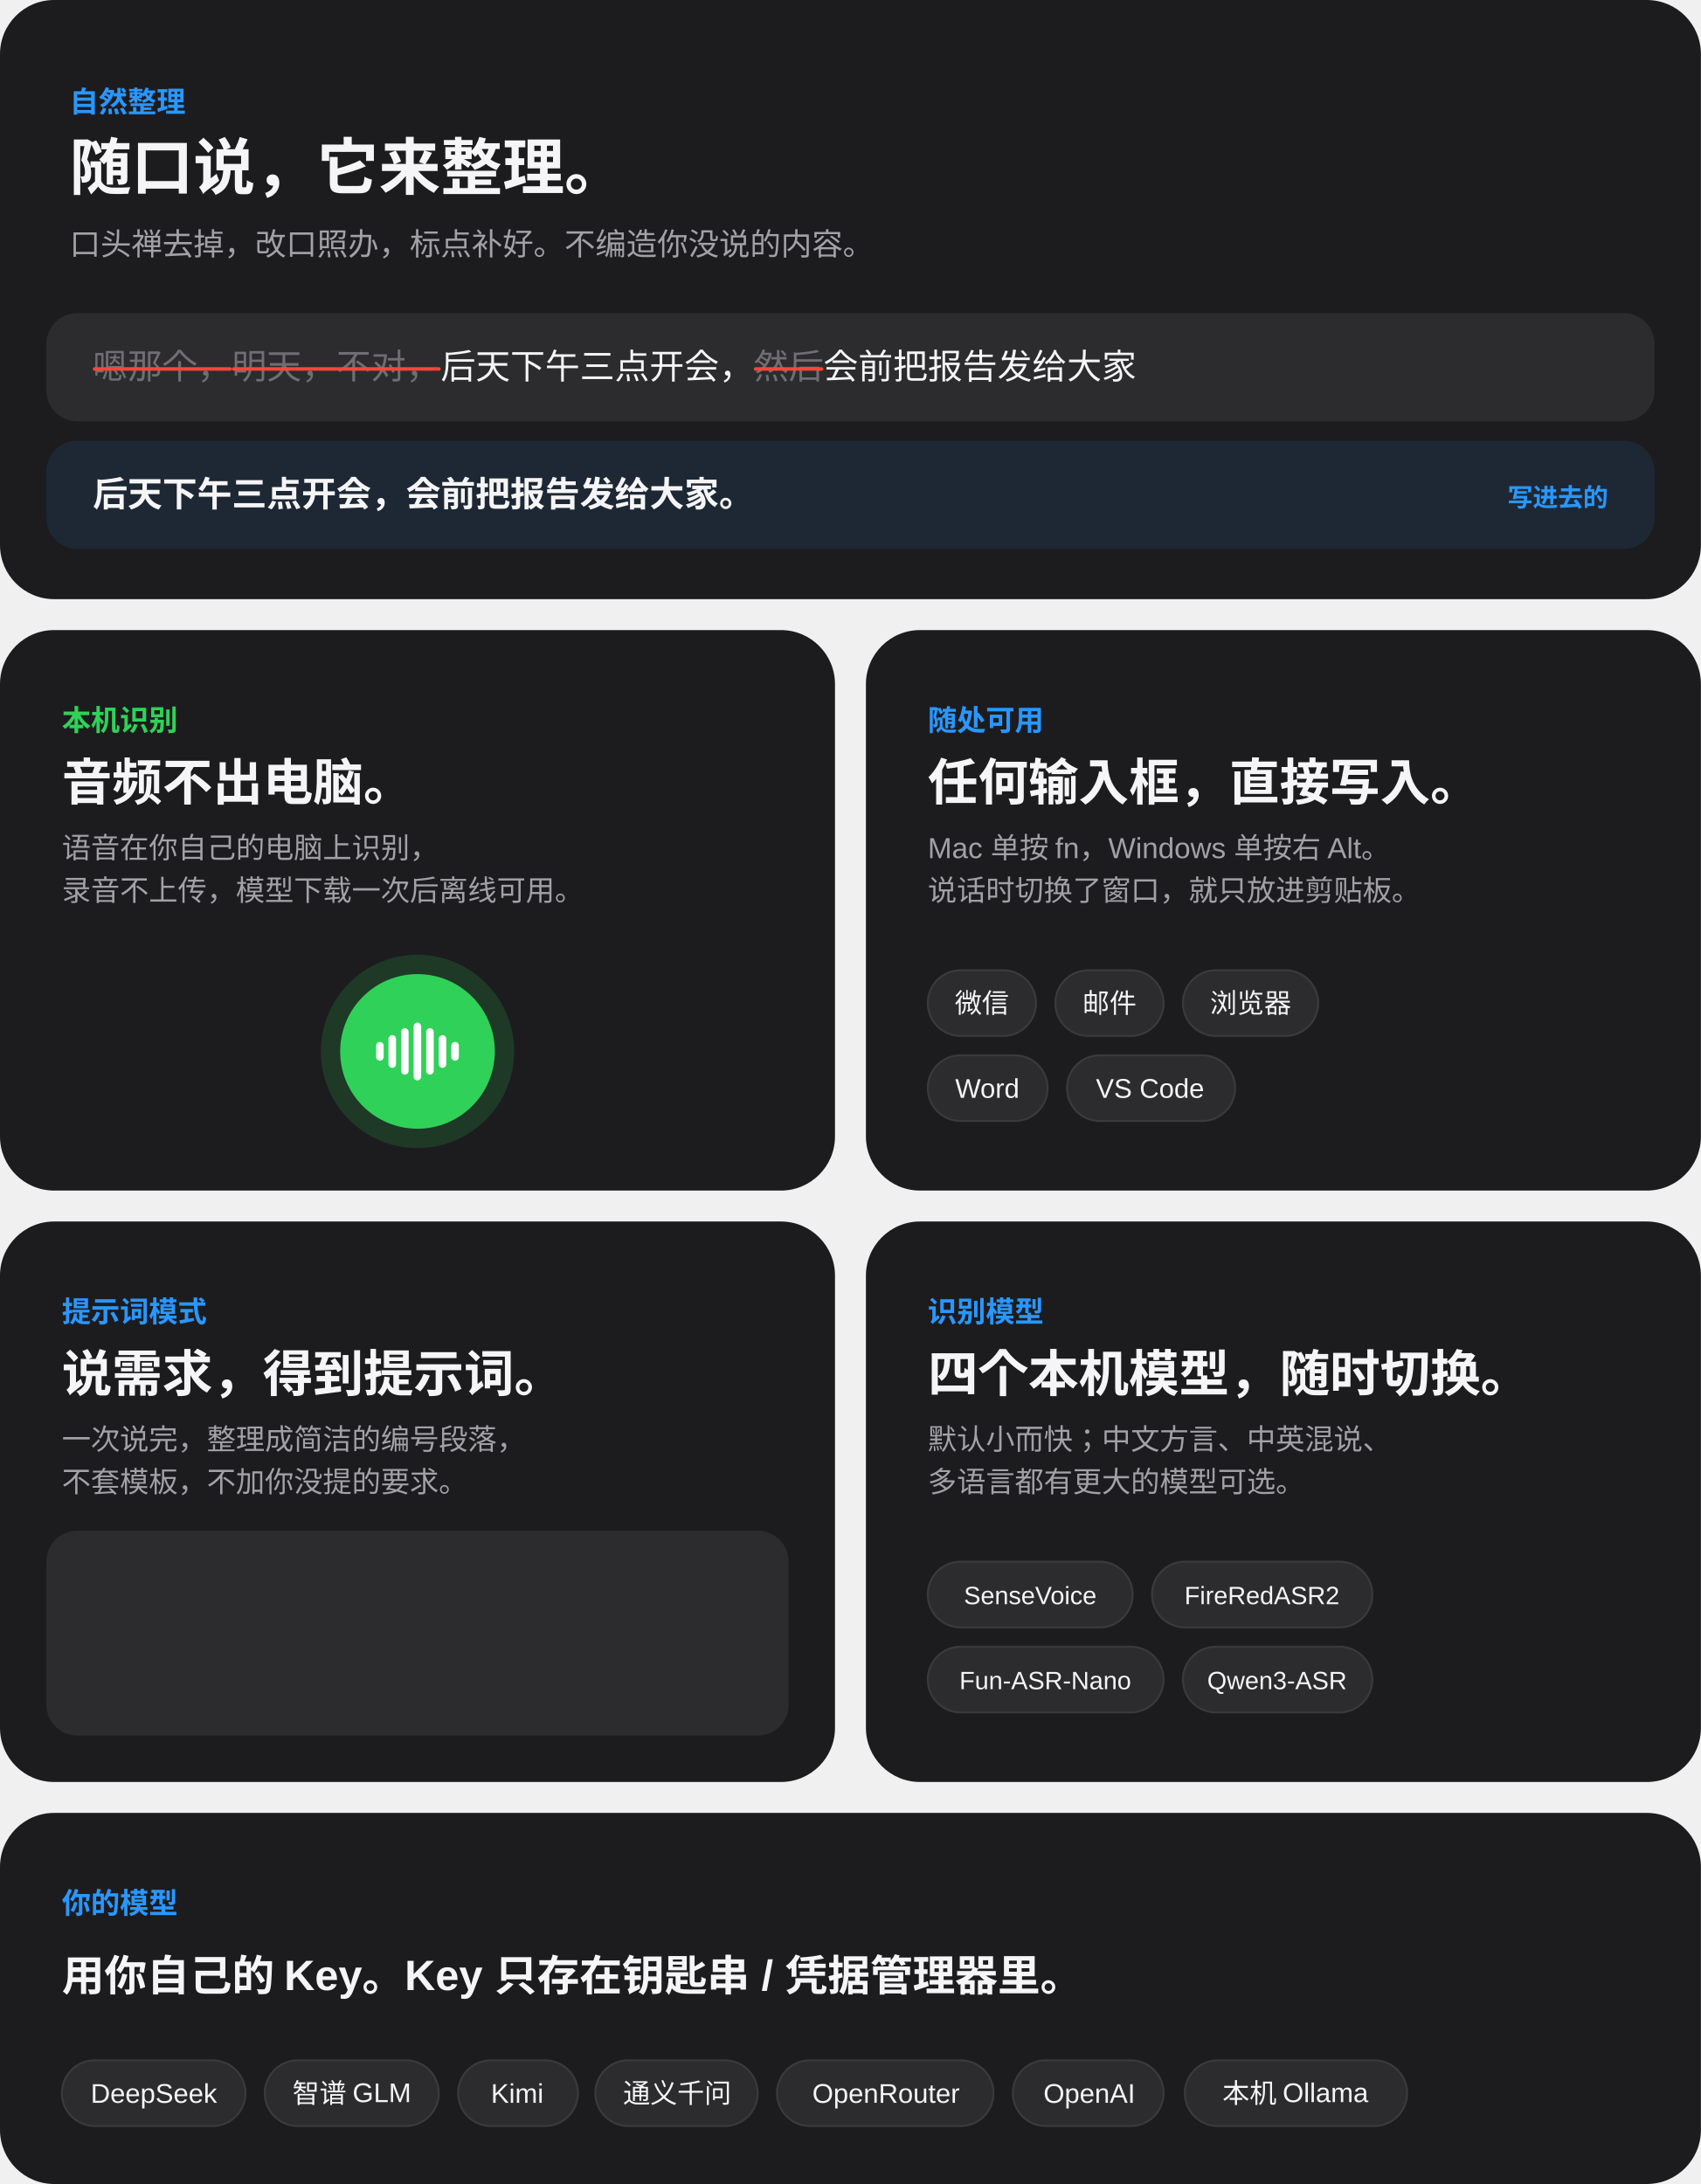
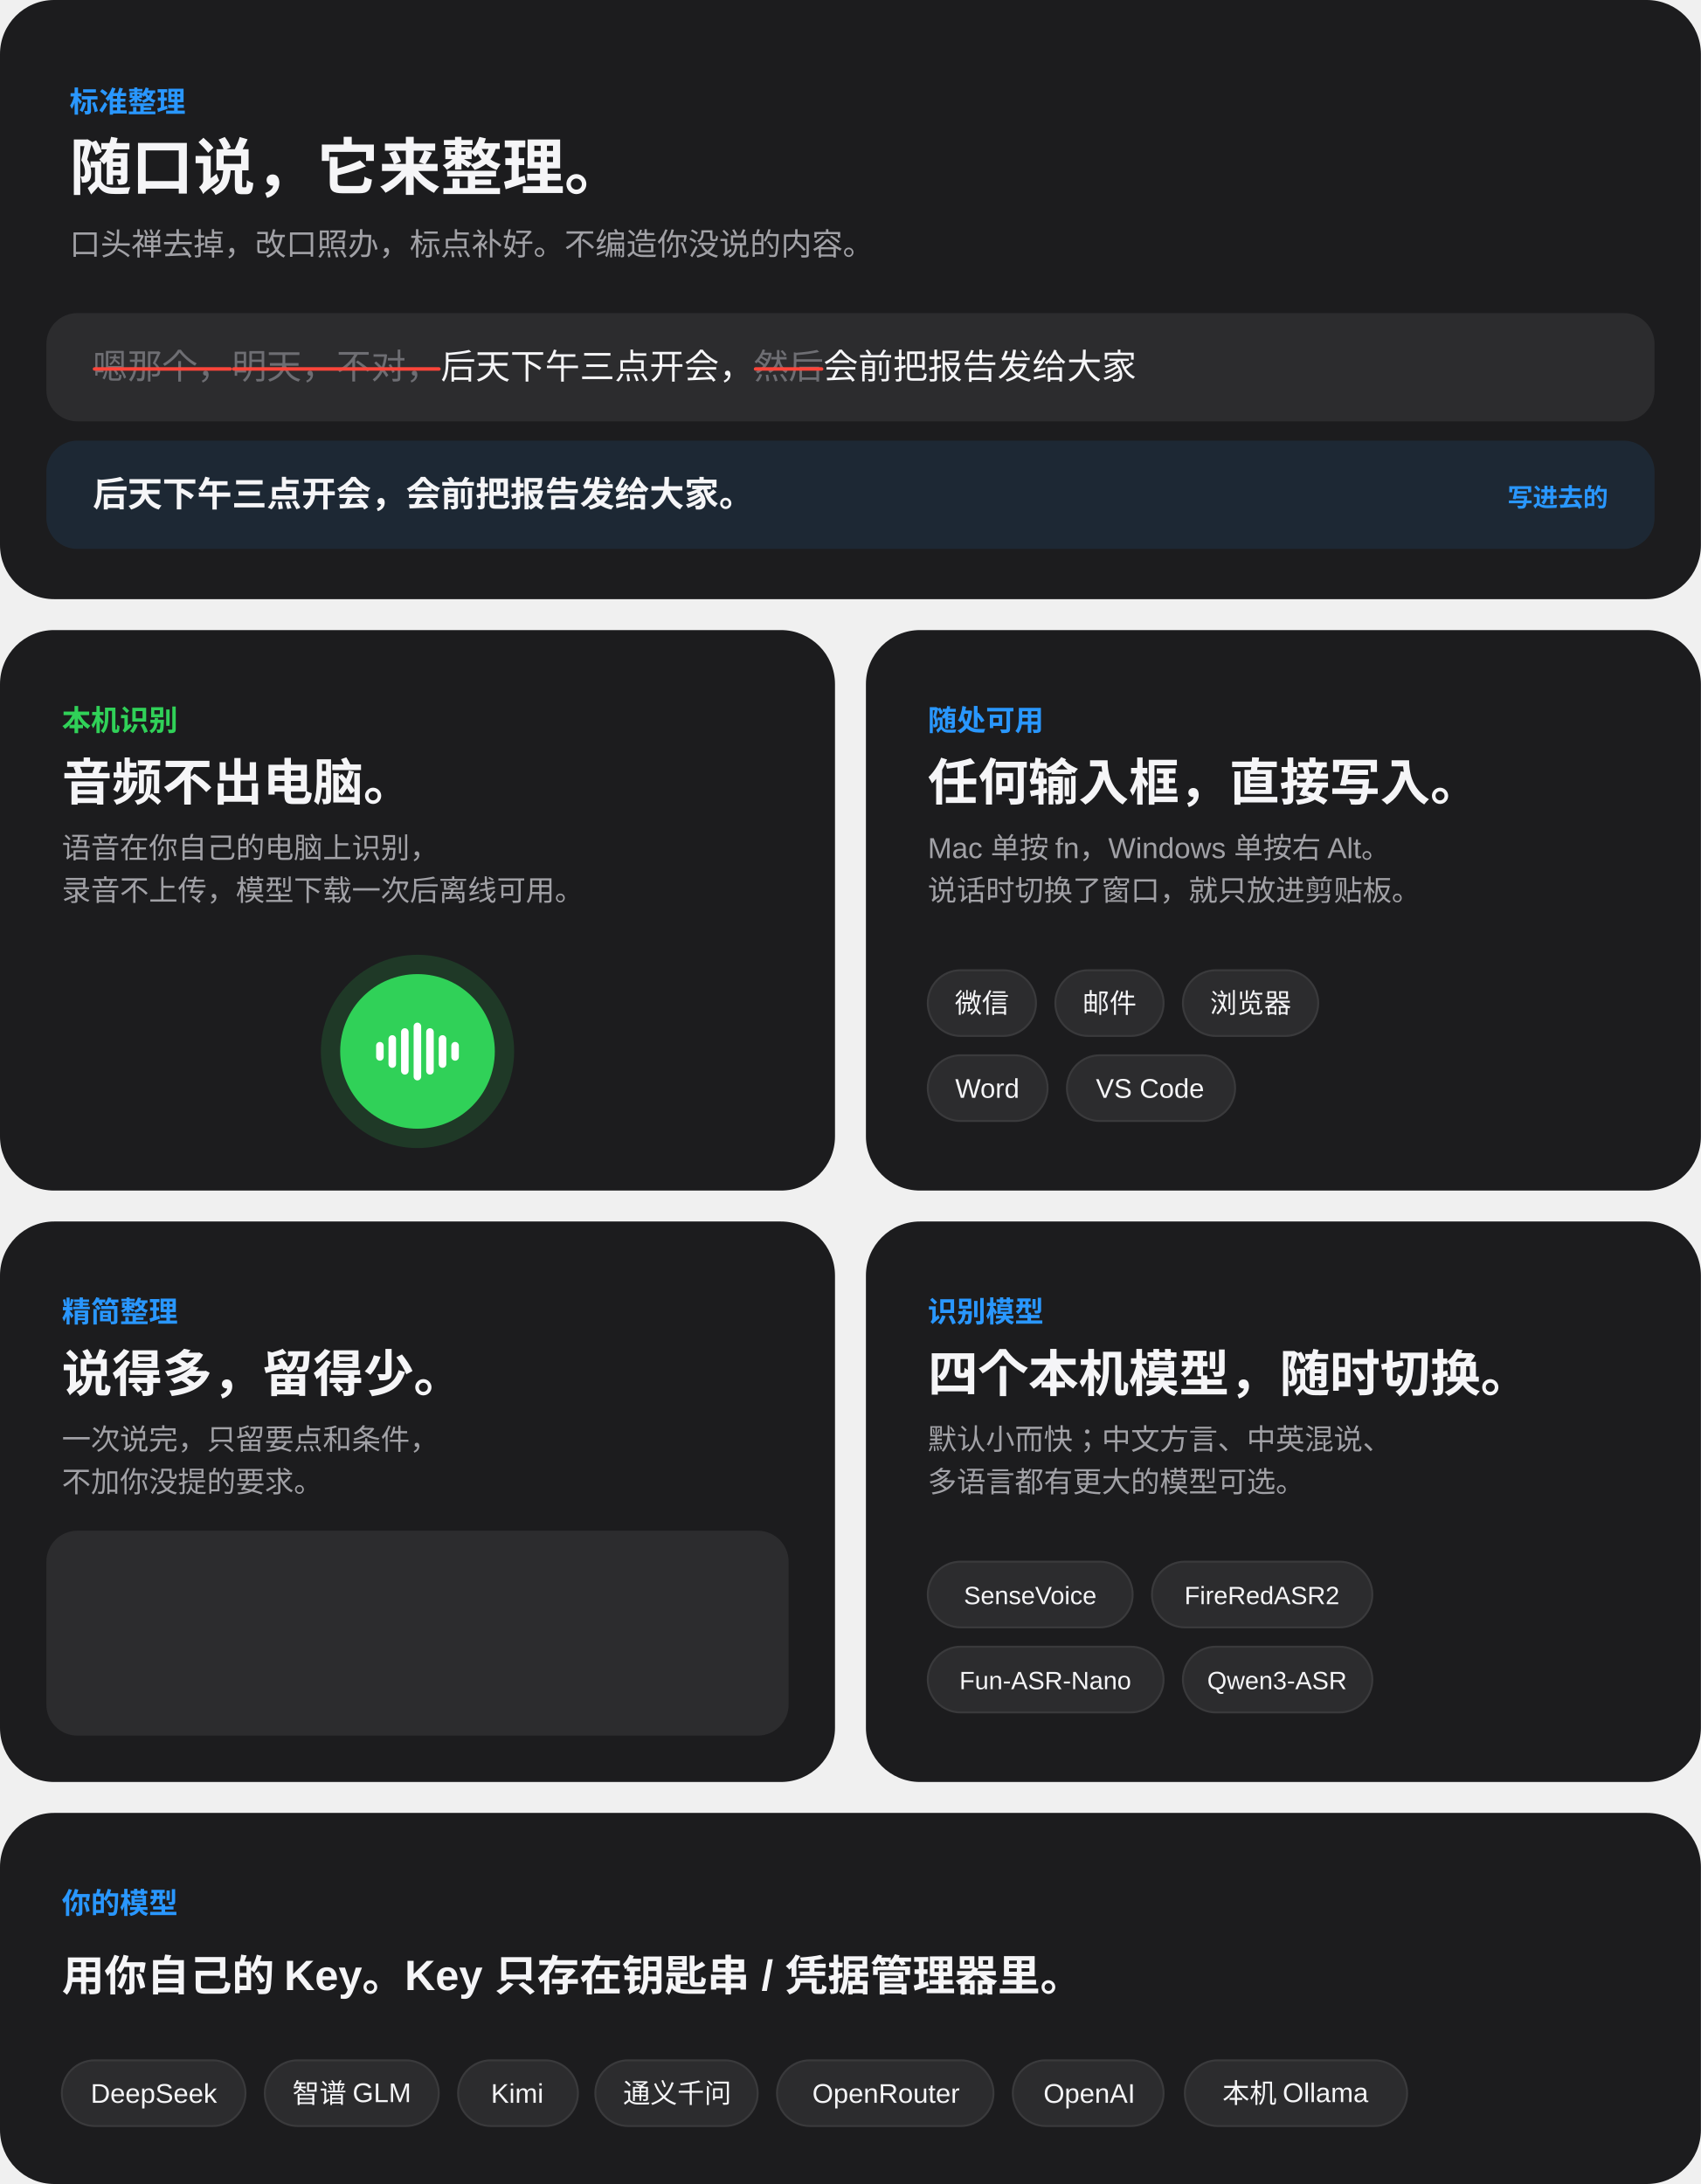
- <svg xmlns="http://www.w3.org/2000/svg" width="880" height="1130" viewBox="0 0 880 1130" role="img" aria-label="亮点：自然整理；音频不出电脑；任何输入框直接写入；提示词模式；四个本机识别模型；用你自己的 Key。">
+ <svg xmlns="http://www.w3.org/2000/svg" width="880" height="1130" viewBox="0 0 880 1130" role="img" aria-label="亮点：标准整理；音频不出电脑；任何输入框直接写入；精简整理；四个本机识别模型；用你自己的 Key。">
  <style>
text { font-family: -apple-system, BlinkMacSystemFont, 'SF Pro Display', 'SF Pro Text', 'PingFang SC', 'Hiragino Sans GB', 'Microsoft YaHei', 'Helvetica Neue', Arial, sans-serif; }
.ink { fill: #f5f5f7; } .gray { fill: #a1a1a6; } .faint { fill: #6e6e73; }
.blue { fill: #2997ff; } .green { fill: #30d158; }
.grow { transform-box: fill-box; transform-origin: center; }
.left { transform-box: fill-box; transform-origin: left center; }
@media (prefers-reduced-motion: reduce) { * { animation: none !important; } }
.lb0 { animation: lbPulse 1.2s ease-in-out -0.00s infinite; }
.lb1 { animation: lbPulse 1.2s ease-in-out -0.48s infinite; }
.lb2 { animation: lbPulse 1.2s ease-in-out -0.26s infinite; }
.lb3 { animation: lbPulse 1.2s ease-in-out -0.74s infinite; }
.lb4 { animation: lbPulse 1.2s ease-in-out -0.52s infinite; }
.lb5 { animation: lbPulse 1.2s ease-in-out -1.00s infinite; }
.lb6 { animation: lbPulse 1.2s ease-in-out -0.78s infinite; }
@keyframes lbPulse { 0%,100% { transform: scaleY(1); } 50% { transform: scaleY(0.35); } }
.fade { animation: fade 6s ease-in-out infinite; }
.cut  { animation: cut 6s ease-in-out infinite; }
@keyframes cut  { 0%,15% { transform: scaleX(0); } 35%,85% { transform: scaleX(1); } 95%,100% { transform: scaleX(0); } }
@keyframes fade { 0%,35% { opacity: 1; } 50%,85% { opacity: .35; } 95%,100% { opacity: 1; } }
.pulse { animation: pulse 2.4s ease-out infinite; }
@keyframes pulse { 0% { transform: scale(.8); opacity: 1; } 100% { transform: scale(1.5); opacity: 0; } }
.result { animation: result 6s ease-in-out infinite; }
@keyframes result { 0%,30% { opacity: .25; } 42%,88% { opacity: 1; } 96%,100% { opacity: .25; } }
.pl { animation: pl 6s ease-out infinite; opacity: 0; }
.p0 { animation-delay: 0s; } .p1 { animation-delay: .35s; } .p2 { animation-delay: .7s; } .p3 { animation-delay: 1.05s; } .p4 { animation-delay: 1.4s; }
@keyframes pl { 0% { opacity: 0; transform: translateX(-6px); } 8%,80% { opacity: 1; transform: translateX(0); } 92%,100% { opacity: 0; } }
.m0,.m1,.n0,.n1 { animation: pick 8s ease-in-out infinite; }
.m1 { animation-delay: -6s; } .n0 { animation-delay: -4s; } .n1 { animation-delay: -2s; }
@keyframes pick { 0%,22% { opacity: 1; } 27%,95% { opacity: .5; } 100% { opacity: 1; } }
</style>
  <g transform="translate(0,0)">
    <rect width="880" height="310" rx="28" fill="#1c1c1e" />
-     <text x="36" y="58" font-size="15" font-weight="600" text-anchor="start" class="blue">自然整理</text>
+     <text x="36" y="58" font-size="15" font-weight="600" text-anchor="start" class="blue">标准整理</text>
    <text x="36" y="98" font-size="32" font-weight="700" text-anchor="start" class="ink">随口说，它来整理。</text>
    <text x="36" y="132" font-size="16" font-weight="400" text-anchor="start" class="gray">口头禅去掉，改口照办，标点补好。不编造你没说的内容。</text>
    <rect x="24" y="162" width="832" height="56" rx="16" fill="#2c2c2e" />
    <g class="fade">
      <text x="48" y="196" font-size="18" font-weight="400" text-anchor="start" class="faint">嗯那个，</text>
    </g>
    <rect class="left cut" x="48" y="190" width="72" height="1.8" rx="0.9" fill="#ff453a" />
    <g class="fade">
      <text x="120" y="196" font-size="18" font-weight="400" text-anchor="start" class="faint">明天，不对，</text>
    </g>
    <rect class="left cut" x="120" y="190" width="108" height="1.8" rx="0.9" fill="#ff453a" />
    <g class="">
      <text x="228" y="196" font-size="18" font-weight="400" text-anchor="start" class="ink">后天下午三点开会，</text>
    </g>
    <g class="fade">
      <text x="390" y="196" font-size="18" font-weight="400" text-anchor="start" class="faint">然后</text>
    </g>
    <rect class="left cut" x="390" y="190" width="36" height="1.8" rx="0.9" fill="#ff453a" />
    <g class="">
      <text x="426" y="196" font-size="18" font-weight="400" text-anchor="start" class="ink">会前把报告发给大家</text>
    </g>
    <g class="result">
      <rect x="24" y="228" width="832" height="56" rx="16" fill="#2997ff" fill-opacity="0.10" />
      <text x="48" y="262" font-size="18" font-weight="600" text-anchor="start" class="ink">后天下午三点开会，会前把报告发给大家。</text>
      <text x="832" y="262" font-size="13" font-weight="600" text-anchor="end" class="blue">写进去的</text>
    </g>
  </g>
  <g transform="translate(0,326)">
    <rect width="432.0" height="290" rx="28" fill="#1c1c1e" />
    <text x="32" y="52" font-size="15" font-weight="600" text-anchor="start" class="green">本机识别</text>
    <text x="32" y="88" font-size="26" font-weight="700" text-anchor="start" class="ink">音频不出电脑。</text>
    <text x="32" y="118" font-size="15" font-weight="400" text-anchor="start" class="gray">语音在你自己的电脑上识别，</text>
    <text x="32" y="140" font-size="15" font-weight="400" text-anchor="start" class="gray">录音不上传，模型下载一次后离线可用。</text>
    <circle class="grow pulse" cx="216.0" cy="218" r="50" fill="#30d158" fill-opacity="0.16" />
    <circle cx="216.0" cy="218" r="40" fill="#30d158" />
    <rect class="grow lb0" x="194.6" y="213.1" width="3.9" height="9.7" rx="2.0" fill="#ffffff" />
    <rect class="grow lb1" x="201.0" y="209.6" width="3.9" height="16.9" rx="2.0" fill="#ffffff" />
    <rect class="grow lb2" x="207.5" y="206.0" width="3.9" height="24.0" rx="2.0" fill="#ffffff" />
    <rect class="grow lb3" x="214.0" y="203.1" width="3.9" height="29.9" rx="2.0" fill="#ffffff" />
    <rect class="grow lb4" x="220.5" y="206.0" width="3.9" height="24.0" rx="2.0" fill="#ffffff" />
    <rect class="grow lb5" x="227.0" y="209.6" width="3.9" height="16.9" rx="2.0" fill="#ffffff" />
    <rect class="grow lb6" x="233.5" y="213.1" width="3.9" height="9.7" rx="2.0" fill="#ffffff" />
  </g>
  <g transform="translate(448.0,326)">
    <rect width="432.0" height="290" rx="28" fill="#1c1c1e" />
    <text x="32" y="52" font-size="15" font-weight="600" text-anchor="start" class="blue">随处可用</text>
    <text x="32" y="88" font-size="26" font-weight="700" text-anchor="start" class="ink">任何输入框，直接写入。</text>
    <text x="32" y="118" font-size="15" font-weight="400" text-anchor="start" class="gray">Mac 单按 fn，Windows 单按右 Alt。</text>
    <text x="32" y="140" font-size="15" font-weight="400" text-anchor="start" class="gray">说话时切换了窗口，就只放进剪贴板。</text>
    <g>
      <rect x="32" y="176" width="56" height="34" rx="17" fill="#2c2c2e" stroke="#3a3a3c" />
      <text x="60.0" y="198" font-size="14" font-weight="500" text-anchor="middle" class="ink">微信</text>
    </g>
    <g>
      <rect x="98" y="176" width="56" height="34" rx="17" fill="#2c2c2e" stroke="#3a3a3c" />
      <text x="126.0" y="198" font-size="14" font-weight="500" text-anchor="middle" class="ink">邮件</text>
    </g>
    <g>
      <rect x="164" y="176" width="70" height="34" rx="17" fill="#2c2c2e" stroke="#3a3a3c" />
      <text x="199.0" y="198" font-size="14" font-weight="500" text-anchor="middle" class="ink">浏览器</text>
    </g>
    <g>
      <rect x="32" y="220" width="62" height="34" rx="17" fill="#2c2c2e" stroke="#3a3a3c" />
      <text x="62.8" y="242" font-size="14" font-weight="500" text-anchor="middle" class="ink">Word</text>
    </g>
    <g>
      <rect x="104" y="220" width="87" height="34" rx="17" fill="#2c2c2e" stroke="#3a3a3c" />
      <text x="147.0" y="242" font-size="14" font-weight="500" text-anchor="middle" class="ink">VS Code</text>
    </g>
  </g>
  <g transform="translate(0,632)">
    <rect width="432.0" height="290" rx="28" fill="#1c1c1e" />
-     <text x="32" y="52" font-size="15" font-weight="600" text-anchor="start" class="blue">提示词模式</text>
-     <text x="32" y="88" font-size="26" font-weight="700" text-anchor="start" class="ink">说需求，得到提示词。</text>
-     <text x="32" y="118" font-size="15" font-weight="400" text-anchor="start" class="gray">一次说完，整理成简洁的编号段落，</text>
-     <text x="32" y="140" font-size="15" font-weight="400" text-anchor="start" class="gray">不套模板，不加你没提的要求。</text>
+     <text x="32" y="52" font-size="15" font-weight="600" text-anchor="start" class="blue">精简整理</text>
+     <text x="32" y="88" font-size="26" font-weight="700" text-anchor="start" class="ink">说得多，留得少。</text>
+     <text x="32" y="118" font-size="15" font-weight="400" text-anchor="start" class="gray">一次说完，只留要点和条件，</text>
+     <text x="32" y="140" font-size="15" font-weight="400" text-anchor="start" class="gray">不加你没提的要求。</text>
    <rect x="24" y="160" width="384.0" height="106" rx="16" fill="#2c2c2e" />
    <g class="pl p0">
-       <text x="44" y="190" font-size="14" font-weight="500" text-anchor="start" class="ink">一、请帮我写一份本周周报，发给老板。</text>
+       <text x="44" y="190" font-size="14" font-weight="500" text-anchor="start" class="ink">请写本周周报，发给老板，篇幅简短。</text>
    </g>
    <g class="pl p1">
-       <text x="44" y="220" font-size="14" font-weight="500" text-anchor="start" class="ink">二、本周完成了登录页改版，修复了几个 bug。</text>
+       <text x="44" y="220" font-size="14" font-weight="500" text-anchor="start" class="ink">1. 完成登录页改版。</text>
    </g>
    <g class="pl p2">
-       <text x="44" y="250" font-size="14" font-weight="500" text-anchor="start" class="ink">三、篇幅简短。</text>
+       <text x="44" y="250" font-size="14" font-weight="500" text-anchor="start" class="ink">2. 修复了几个 bug。</text>
    </g>
  </g>
  <g transform="translate(448.0,632)">
    <rect width="432.0" height="290" rx="28" fill="#1c1c1e" />
    <text x="32" y="52" font-size="15" font-weight="600" text-anchor="start" class="blue">识别模型</text>
    <text x="32" y="88" font-size="26" font-weight="700" text-anchor="start" class="ink">四个本机模型，随时切换。</text>
    <text x="32" y="118" font-size="15" font-weight="400" text-anchor="start" class="gray">默认小而快；中文方言、中英混说、</text>
    <text x="32" y="140" font-size="15" font-weight="400" text-anchor="start" class="gray">多语言都有更大的模型可选。</text>
    <g class="m0">
      <rect x="32" y="176" width="106" height="34" rx="17" fill="#2c2c2e" stroke="#3a3a3c" />
      <text x="85.0" y="198" font-size="13" font-weight="500" text-anchor="middle" class="ink">SenseVoice</text>
    </g>
    <g class="m1">
      <rect x="148" y="176" width="114" height="34" rx="17" fill="#2c2c2e" stroke="#3a3a3c" />
      <text x="204.9" y="198" font-size="13" font-weight="500" text-anchor="middle" class="ink">FireRedASR2</text>
    </g>
    <g class="n0">
      <rect x="32" y="220" width="122" height="34" rx="17" fill="#2c2c2e" stroke="#3a3a3c" />
      <text x="92.8" y="242" font-size="13" font-weight="500" text-anchor="middle" class="ink">Fun-ASR-Nano</text>
    </g>
    <g class="n1">
      <rect x="164" y="220" width="98" height="34" rx="17" fill="#2c2c2e" stroke="#3a3a3c" />
      <text x="212.7" y="242" font-size="13" font-weight="500" text-anchor="middle" class="ink">Qwen3-ASR</text>
    </g>
  </g>
  <g transform="translate(0,938)">
    <rect width="880" height="192" rx="28" fill="#1c1c1e" />
    <text x="32" y="52" font-size="15" font-weight="600" text-anchor="start" class="blue">你的模型</text>
    <text x="32" y="92" font-size="22" font-weight="700" text-anchor="start" class="ink">用你自己的 Key。Key 只存在钥匙串 / 凭据管理器里。</text>
    <g>
      <rect x="32" y="128" width="95" height="34" rx="17" fill="#2c2c2e" stroke="#3a3a3c" />
      <text x="79.6" y="150" font-size="14" font-weight="500" text-anchor="middle" class="ink">DeepSeek</text>
    </g>
    <g>
      <rect x="137" y="128" width="90" height="34" rx="17" fill="#2c2c2e" stroke="#3a3a3c" />
      <text x="182.0" y="150" font-size="14" font-weight="500" text-anchor="middle" class="ink">智谱 GLM</text>
    </g>
    <g>
      <rect x="237" y="128" width="62" height="34" rx="17" fill="#2c2c2e" stroke="#3a3a3c" />
      <text x="267.6" y="150" font-size="14" font-weight="500" text-anchor="middle" class="ink">Kimi</text>
    </g>
    <g>
      <rect x="308" y="128" width="84" height="34" rx="17" fill="#2c2c2e" stroke="#3a3a3c" />
      <text x="350.4" y="150" font-size="14" font-weight="500" text-anchor="middle" class="ink">通义千问</text>
    </g>
    <g>
      <rect x="402" y="128" width="112" height="34" rx="17" fill="#2c2c2e" stroke="#3a3a3c" />
      <text x="458.4" y="150" font-size="14" font-weight="500" text-anchor="middle" class="ink">OpenRouter</text>
    </g>
    <g>
      <rect x="524" y="128" width="78" height="34" rx="17" fill="#2c2c2e" stroke="#3a3a3c" />
      <text x="563.6" y="150" font-size="14" font-weight="500" text-anchor="middle" class="ink">OpenAI</text>
    </g>
    <g>
      <rect x="613" y="128" width="115" height="34" rx="17" fill="#2c2c2e" stroke="#3a3a3c" />
      <text x="670.2" y="150" font-size="14" font-weight="500" text-anchor="middle" class="ink">本机 Ollama</text>
    </g>
  </g>
</svg>
